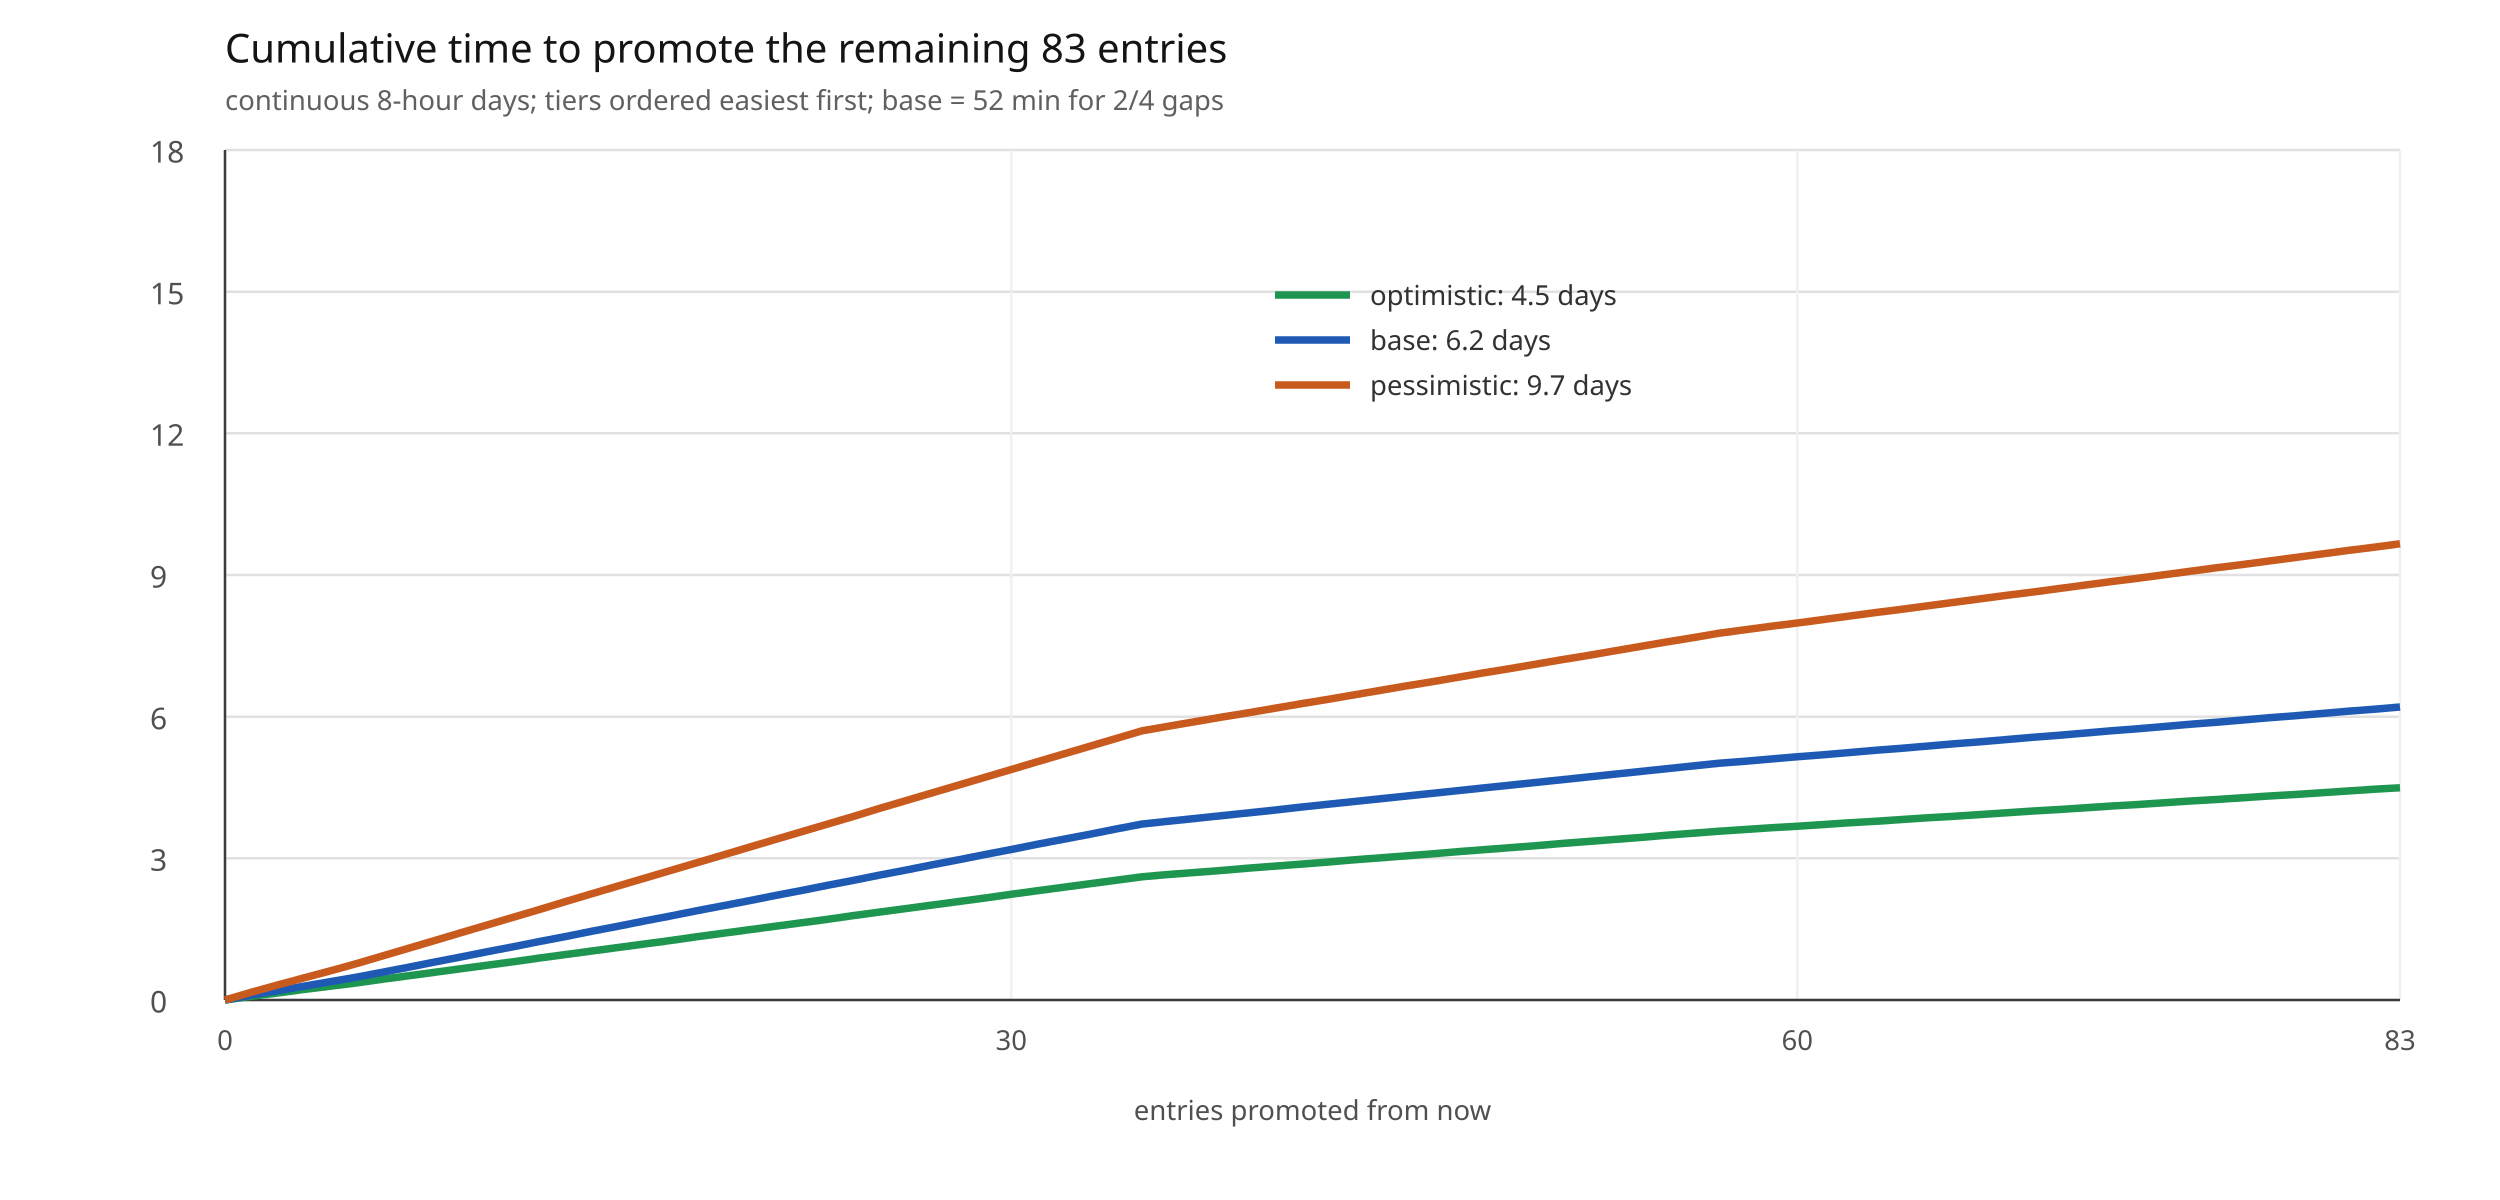
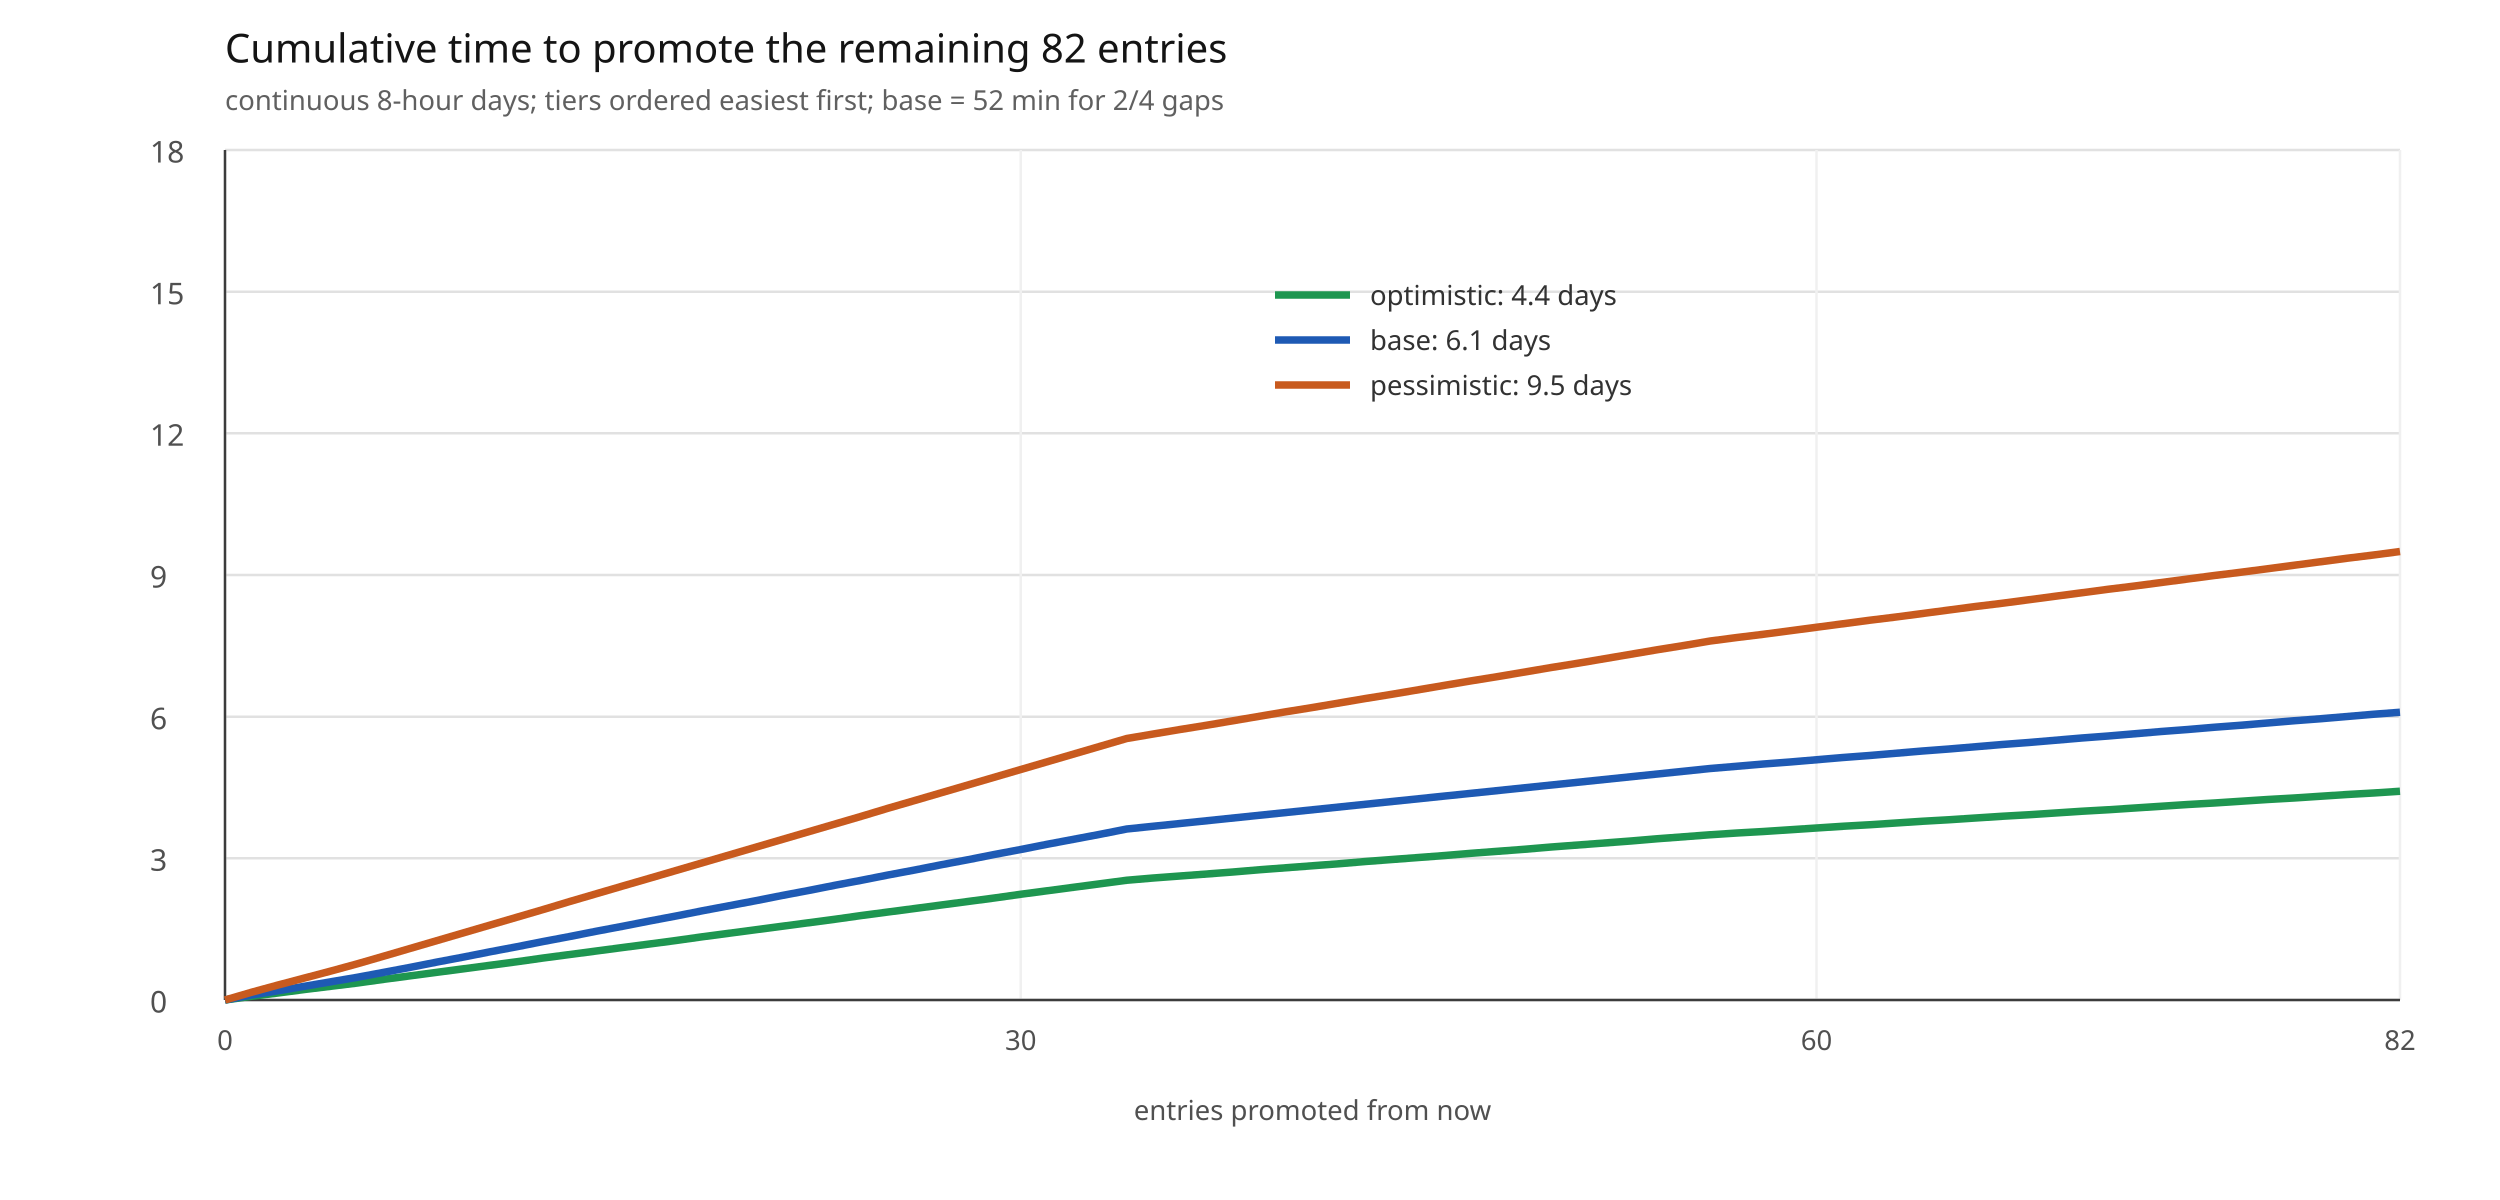
<svg xmlns="http://www.w3.org/2000/svg" width="1000" height="480" viewBox="0 0 1000 480">
  <rect width="100%" height="100%" fill="white" />
  <line x1="90" y1="400.0" x2="960" y2="400.0" stroke="#e1e1e1" />
  <text x="60" y="405.0" font-family="Verdana" font-size="12" fill="#505050">0</text>
  <line x1="90" y1="343.3" x2="960" y2="343.3" stroke="#e1e1e1" />
  <text x="60" y="348.3" font-family="Verdana" font-size="12" fill="#505050">3</text>
  <line x1="90" y1="286.7" x2="960" y2="286.7" stroke="#e1e1e1" />
  <text x="60" y="291.7" font-family="Verdana" font-size="12" fill="#505050">6</text>
  <line x1="90" y1="230.0" x2="960" y2="230.0" stroke="#e1e1e1" />
  <text x="60" y="235.0" font-family="Verdana" font-size="12" fill="#505050">9</text>
  <line x1="90" y1="173.3" x2="960" y2="173.3" stroke="#e1e1e1" />
  <text x="60" y="178.3" font-family="Verdana" font-size="12" fill="#505050">12</text>
  <line x1="90" y1="116.7" x2="960" y2="116.7" stroke="#e1e1e1" />
  <text x="60" y="121.7" font-family="Verdana" font-size="12" fill="#505050">15</text>
  <line x1="90" y1="60.0" x2="960" y2="60.0" stroke="#e1e1e1" />
  <text x="60" y="65.0" font-family="Verdana" font-size="12" fill="#505050">18</text>
  <line x1="90.0" y1="60" x2="90.0" y2="400" stroke="#f0f0f0" />
  <text x="90.0" y="420" text-anchor="middle" font-family="Verdana" font-size="11" fill="#505050">0</text>
-   <line x1="404.5" y1="60" x2="404.5" y2="400" stroke="#f0f0f0" />
-   <text x="404.5" y="420" text-anchor="middle" font-family="Verdana" font-size="11" fill="#505050">30</text>
-   <line x1="718.9" y1="60" x2="718.9" y2="400" stroke="#f0f0f0" />
-   <text x="718.9" y="420" text-anchor="middle" font-family="Verdana" font-size="11" fill="#505050">60</text>
-   <line x1="1033.4" y1="60" x2="1033.4" y2="400" stroke="#f0f0f0" />
-   <text x="1033.4" y="420" text-anchor="middle" font-family="Verdana" font-size="11" fill="#505050">90</text>
+   <line x1="408.3" y1="60" x2="408.3" y2="400" stroke="#f0f0f0" />
+   <text x="408.3" y="420" text-anchor="middle" font-family="Verdana" font-size="11" fill="#505050">30</text>
+   <line x1="726.6" y1="60" x2="726.6" y2="400" stroke="#f0f0f0" />
+   <text x="726.6" y="420" text-anchor="middle" font-family="Verdana" font-size="11" fill="#505050">60</text>
+   <line x1="1044.9" y1="60" x2="1044.9" y2="400" stroke="#f0f0f0" />
+   <text x="1044.9" y="420" text-anchor="middle" font-family="Verdana" font-size="11" fill="#505050">90</text>
  <line x1="960.0" y1="60" x2="960.0" y2="400" stroke="#f0f0f0" />
-   <text x="960.0" y="420" text-anchor="middle" font-family="Verdana" font-size="11" fill="#505050">83</text>
+   <text x="960.0" y="420" text-anchor="middle" font-family="Verdana" font-size="11" fill="#505050">82</text>
  <line x1="90" y1="60" x2="90" y2="400" stroke="#3c3c3c" />
  <line x1="90" y1="400" x2="960" y2="400" stroke="#3c3c3c" />
-   <polyline points="90.0,400.0 100.5,398.5 111.0,397.2 121.4,395.8 131.9,394.5 142.4,393.2 152.9,391.7 163.4,390.3 173.9,388.9 184.3,387.5 194.8,386.1 205.3,384.7 215.8,383.2 226.3,381.8 236.7,380.4 247.2,379.0 257.7,377.6 268.2,376.2 278.7,374.7 289.2,373.3 299.6,371.9 310.1,370.5 320.6,369.1 331.1,367.7 341.6,366.2 352.0,364.8 362.5,363.4 373.0,362.0 383.5,360.6 394.0,359.2 404.5,357.7 414.9,356.3 425.4,354.9 435.9,353.5 446.4,352.1 456.9,350.7 467.3,349.8 477.8,349.0 488.3,348.2 498.8,347.3 509.3,346.5 519.8,345.7 530.2,344.9 540.7,344.0 551.2,343.2 561.7,342.4 572.2,341.6 582.7,340.7 593.1,339.9 603.6,339.1 614.1,338.3 624.6,337.4 635.1,336.6 645.5,335.8 656.0,335.0 666.5,334.1 677.0,333.3 687.5,332.5 698.0,331.8 708.4,331.1 718.9,330.5 729.4,329.8 739.9,329.1 750.4,328.5 760.8,327.8 771.3,327.1 781.8,326.5 792.3,325.8 802.8,325.1 813.3,324.4 823.7,323.8 834.2,323.1 844.7,322.4 855.2,321.8 865.7,321.1 876.1,320.4 886.6,319.8 897.1,319.1 907.6,318.4 918.1,317.8 928.6,317.1 939.0,316.4 949.5,315.7 960.0,315.1" fill="none" stroke="#1e9650" stroke-width="3" />
+   <polyline points="90.0,400.0 100.6,398.5 111.2,397.2 121.8,395.8 132.4,394.5 143.0,393.2 153.7,391.7 164.3,390.3 174.9,388.9 185.5,387.5 196.1,386.1 206.7,384.7 217.3,383.2 227.9,381.8 238.5,380.4 249.1,379.0 259.8,377.6 270.4,376.2 281.0,374.7 291.6,373.3 302.2,371.9 312.8,370.5 323.4,369.1 334.0,367.7 344.6,366.2 355.2,364.8 365.9,363.4 376.5,362.0 387.1,360.6 397.7,359.2 408.3,357.7 418.9,356.3 429.5,354.9 440.1,353.5 450.7,352.1 461.3,351.2 472.0,350.4 482.6,349.6 493.2,348.8 503.8,347.9 514.4,347.1 525.0,346.3 535.6,345.5 546.2,344.6 556.8,343.8 567.4,343.0 578.0,342.2 588.7,341.3 599.3,340.5 609.9,339.7 620.5,338.8 631.1,338.0 641.7,337.2 652.3,336.4 662.9,335.5 673.5,334.7 684.1,333.9 694.8,333.2 705.4,332.6 716.0,331.9 726.6,331.2 737.2,330.5 747.8,329.9 758.4,329.2 769.0,328.5 779.6,327.9 790.2,327.2 800.9,326.5 811.5,325.9 822.1,325.2 832.7,324.5 843.3,323.9 853.9,323.2 864.5,322.5 875.1,321.8 885.7,321.2 896.3,320.5 907.0,319.8 917.6,319.2 928.2,318.5 938.8,317.8 949.4,317.2 960.0,316.5" fill="none" stroke="#1e9650" stroke-width="3" />
  <line x1="510" y1="118" x2="540" y2="118" stroke="#1e9650" stroke-width="3" />
-   <text x="548" y="122" font-family="Verdana" font-size="11" fill="#323232">optimistic: 4.5 days</text>
-   <polyline points="90.0,400.0 100.5,398.0 111.0,396.3 121.4,394.5 131.9,392.7 142.4,390.9 152.9,388.9 163.4,386.9 173.9,384.8 184.3,382.8 194.8,380.7 205.3,378.7 215.8,376.6 226.3,374.6 236.7,372.5 247.2,370.5 257.7,368.4 268.2,366.4 278.7,364.3 289.2,362.3 299.6,360.3 310.1,358.2 320.6,356.2 331.1,354.1 341.6,352.1 352.0,350.0 362.5,348.0 373.0,345.9 383.5,343.9 394.0,341.8 404.5,339.8 414.9,337.7 425.4,335.7 435.9,333.7 446.4,331.6 456.9,329.6 467.3,328.5 477.8,327.4 488.3,326.3 498.8,325.2 509.3,324.1 519.8,322.9 530.2,321.8 540.7,320.7 551.2,319.6 561.7,318.5 572.2,317.4 582.7,316.3 593.1,315.2 603.6,314.1 614.1,313.0 624.6,311.9 635.1,310.8 645.5,309.7 656.0,308.6 666.5,307.5 677.0,306.4 687.5,305.3 698.0,304.5 708.4,303.6 718.9,302.7 729.4,301.9 739.9,301.0 750.4,300.1 760.8,299.3 771.3,298.4 781.8,297.5 792.3,296.7 802.8,295.8 813.3,294.9 823.7,294.1 834.2,293.2 844.7,292.3 855.2,291.5 865.7,290.6 876.1,289.7 886.6,288.9 897.1,288.0 907.6,287.1 918.1,286.3 928.6,285.4 939.0,284.5 949.5,283.7 960.0,282.8" fill="none" stroke="#1e5ab4" stroke-width="3" />
+   <text x="548" y="122" font-family="Verdana" font-size="11" fill="#323232">optimistic: 4.4 days</text>
+   <polyline points="90.0,400.0 100.6,398.0 111.2,396.3 121.8,394.5 132.4,392.7 143.0,390.9 153.7,388.9 164.3,386.9 174.9,384.8 185.5,382.8 196.1,380.7 206.7,378.7 217.3,376.6 227.9,374.6 238.5,372.5 249.1,370.5 259.8,368.4 270.4,366.4 281.0,364.3 291.6,362.3 302.2,360.3 312.8,358.2 323.4,356.2 334.0,354.1 344.6,352.1 355.2,350.0 365.9,348.0 376.5,345.9 387.1,343.9 397.7,341.8 408.3,339.8 418.9,337.7 429.5,335.7 440.1,333.7 450.7,331.6 461.3,330.5 472.0,329.4 482.6,328.3 493.2,327.2 503.8,326.1 514.4,325.0 525.0,323.9 535.6,322.8 546.2,321.7 556.8,320.6 567.4,319.5 578.0,318.4 588.7,317.3 599.3,316.2 609.9,315.1 620.5,314.0 631.1,312.9 641.7,311.8 652.3,310.7 662.9,309.6 673.5,308.5 684.1,307.4 694.8,306.5 705.4,305.6 716.0,304.8 726.6,303.9 737.2,303.0 747.8,302.2 758.4,301.3 769.0,300.4 779.6,299.6 790.2,298.7 800.9,297.8 811.5,297.0 822.1,296.1 832.7,295.2 843.3,294.4 853.9,293.5 864.5,292.6 875.1,291.8 885.7,290.9 896.3,290.1 907.0,289.2 917.6,288.3 928.2,287.5 938.8,286.6 949.4,285.7 960.0,284.9" fill="none" stroke="#1e5ab4" stroke-width="3" />
  <line x1="510" y1="136" x2="540" y2="136" stroke="#1e5ab4" stroke-width="3" />
-   <text x="548" y="140" font-family="Verdana" font-size="11" fill="#323232">base: 6.2 days</text>
-   <polyline points="90.0,400.0 100.5,396.9 111.0,394.0 121.4,391.2 131.9,388.4 142.4,385.5 152.9,382.4 163.4,379.3 173.9,376.2 184.3,373.1 194.8,370.0 205.3,366.9 215.8,363.8 226.3,360.6 236.7,357.5 247.2,354.4 257.7,351.3 268.2,348.2 278.7,345.1 289.2,342.0 299.6,338.9 310.1,335.8 320.6,332.7 331.1,329.6 341.6,326.5 352.0,323.3 362.5,320.2 373.0,317.1 383.5,314.0 394.0,310.9 404.5,307.8 414.9,304.7 425.4,301.6 435.9,298.5 446.4,295.4 456.9,292.3 467.3,290.5 477.8,288.7 488.3,286.9 498.8,285.2 509.3,283.4 519.8,281.6 530.2,279.9 540.7,278.1 551.2,276.3 561.7,274.5 572.2,272.8 582.7,271.0 593.1,269.2 603.6,267.5 614.1,265.7 624.6,263.9 635.1,262.2 645.5,260.4 656.0,258.6 666.5,256.8 677.0,255.1 687.5,253.3 698.0,251.9 708.4,250.5 718.9,249.2 729.4,247.8 739.9,246.4 750.4,245.0 760.8,243.7 771.3,242.3 781.8,240.9 792.3,239.5 802.8,238.1 813.3,236.8 823.7,235.4 834.2,234.0 844.7,232.6 855.2,231.3 865.7,229.9 876.1,228.5 886.6,227.1 897.1,225.8 907.6,224.4 918.1,223.0 928.6,221.6 939.0,220.2 949.5,218.9 960.0,217.5" fill="none" stroke="#c85a1e" stroke-width="3" />
+   <text x="548" y="140" font-family="Verdana" font-size="11" fill="#323232">base: 6.1 days</text>
+   <polyline points="90.0,400.0 100.6,396.9 111.2,394.0 121.8,391.2 132.4,388.4 143.0,385.5 153.7,382.4 164.3,379.3 174.9,376.2 185.5,373.1 196.1,370.0 206.7,366.9 217.3,363.8 227.9,360.6 238.5,357.5 249.1,354.4 259.8,351.3 270.4,348.2 281.0,345.1 291.6,342.0 302.2,338.9 312.8,335.8 323.4,332.7 334.0,329.6 344.6,326.5 355.2,323.3 365.9,320.2 376.5,317.1 387.1,314.0 397.7,310.9 408.3,307.8 418.9,304.7 429.5,301.6 440.1,298.5 450.7,295.4 461.3,293.6 472.0,291.8 482.6,290.1 493.2,288.3 503.8,286.5 514.4,284.7 525.0,283.0 535.6,281.2 546.2,279.4 556.8,277.7 567.4,275.9 578.0,274.1 588.7,272.3 599.3,270.6 609.9,268.8 620.5,267.0 631.1,265.3 641.7,263.5 652.3,261.7 662.9,259.9 673.5,258.2 684.1,256.4 694.8,255.0 705.4,253.7 716.0,252.3 726.6,250.9 737.2,249.5 747.8,248.1 758.4,246.8 769.0,245.4 779.6,244.0 790.2,242.6 800.9,241.3 811.5,239.9 822.1,238.5 832.7,237.1 843.3,235.7 853.9,234.4 864.5,233.0 875.1,231.6 885.7,230.2 896.3,228.9 907.0,227.5 917.6,226.1 928.2,224.7 938.8,223.3 949.4,222.0 960.0,220.6" fill="none" stroke="#c85a1e" stroke-width="3" />
  <line x1="510" y1="154" x2="540" y2="154" stroke="#c85a1e" stroke-width="3" />
-   <text x="548" y="158" font-family="Verdana" font-size="11" fill="#323232">pessimistic: 9.7 days</text>
-   <text x="90" y="25" font-family="Verdana" font-size="16" fill="#141414">Cumulative time to promote the remaining 83 entries</text>
+   <text x="548" y="158" font-family="Verdana" font-size="11" fill="#323232">pessimistic: 9.5 days</text>
+   <text x="90" y="25" font-family="Verdana" font-size="16" fill="#141414">Cumulative time to promote the remaining 82 entries</text>
  <text x="90" y="44" font-family="Verdana" font-size="11" fill="#606060">continuous 8-hour days; tiers ordered easiest first; base = 52 min for 2/4 gaps</text>
  <text x="525.0" y="448" text-anchor="middle" font-family="Verdana" font-size="11" fill="#505050">entries promoted from now</text>
</svg>
